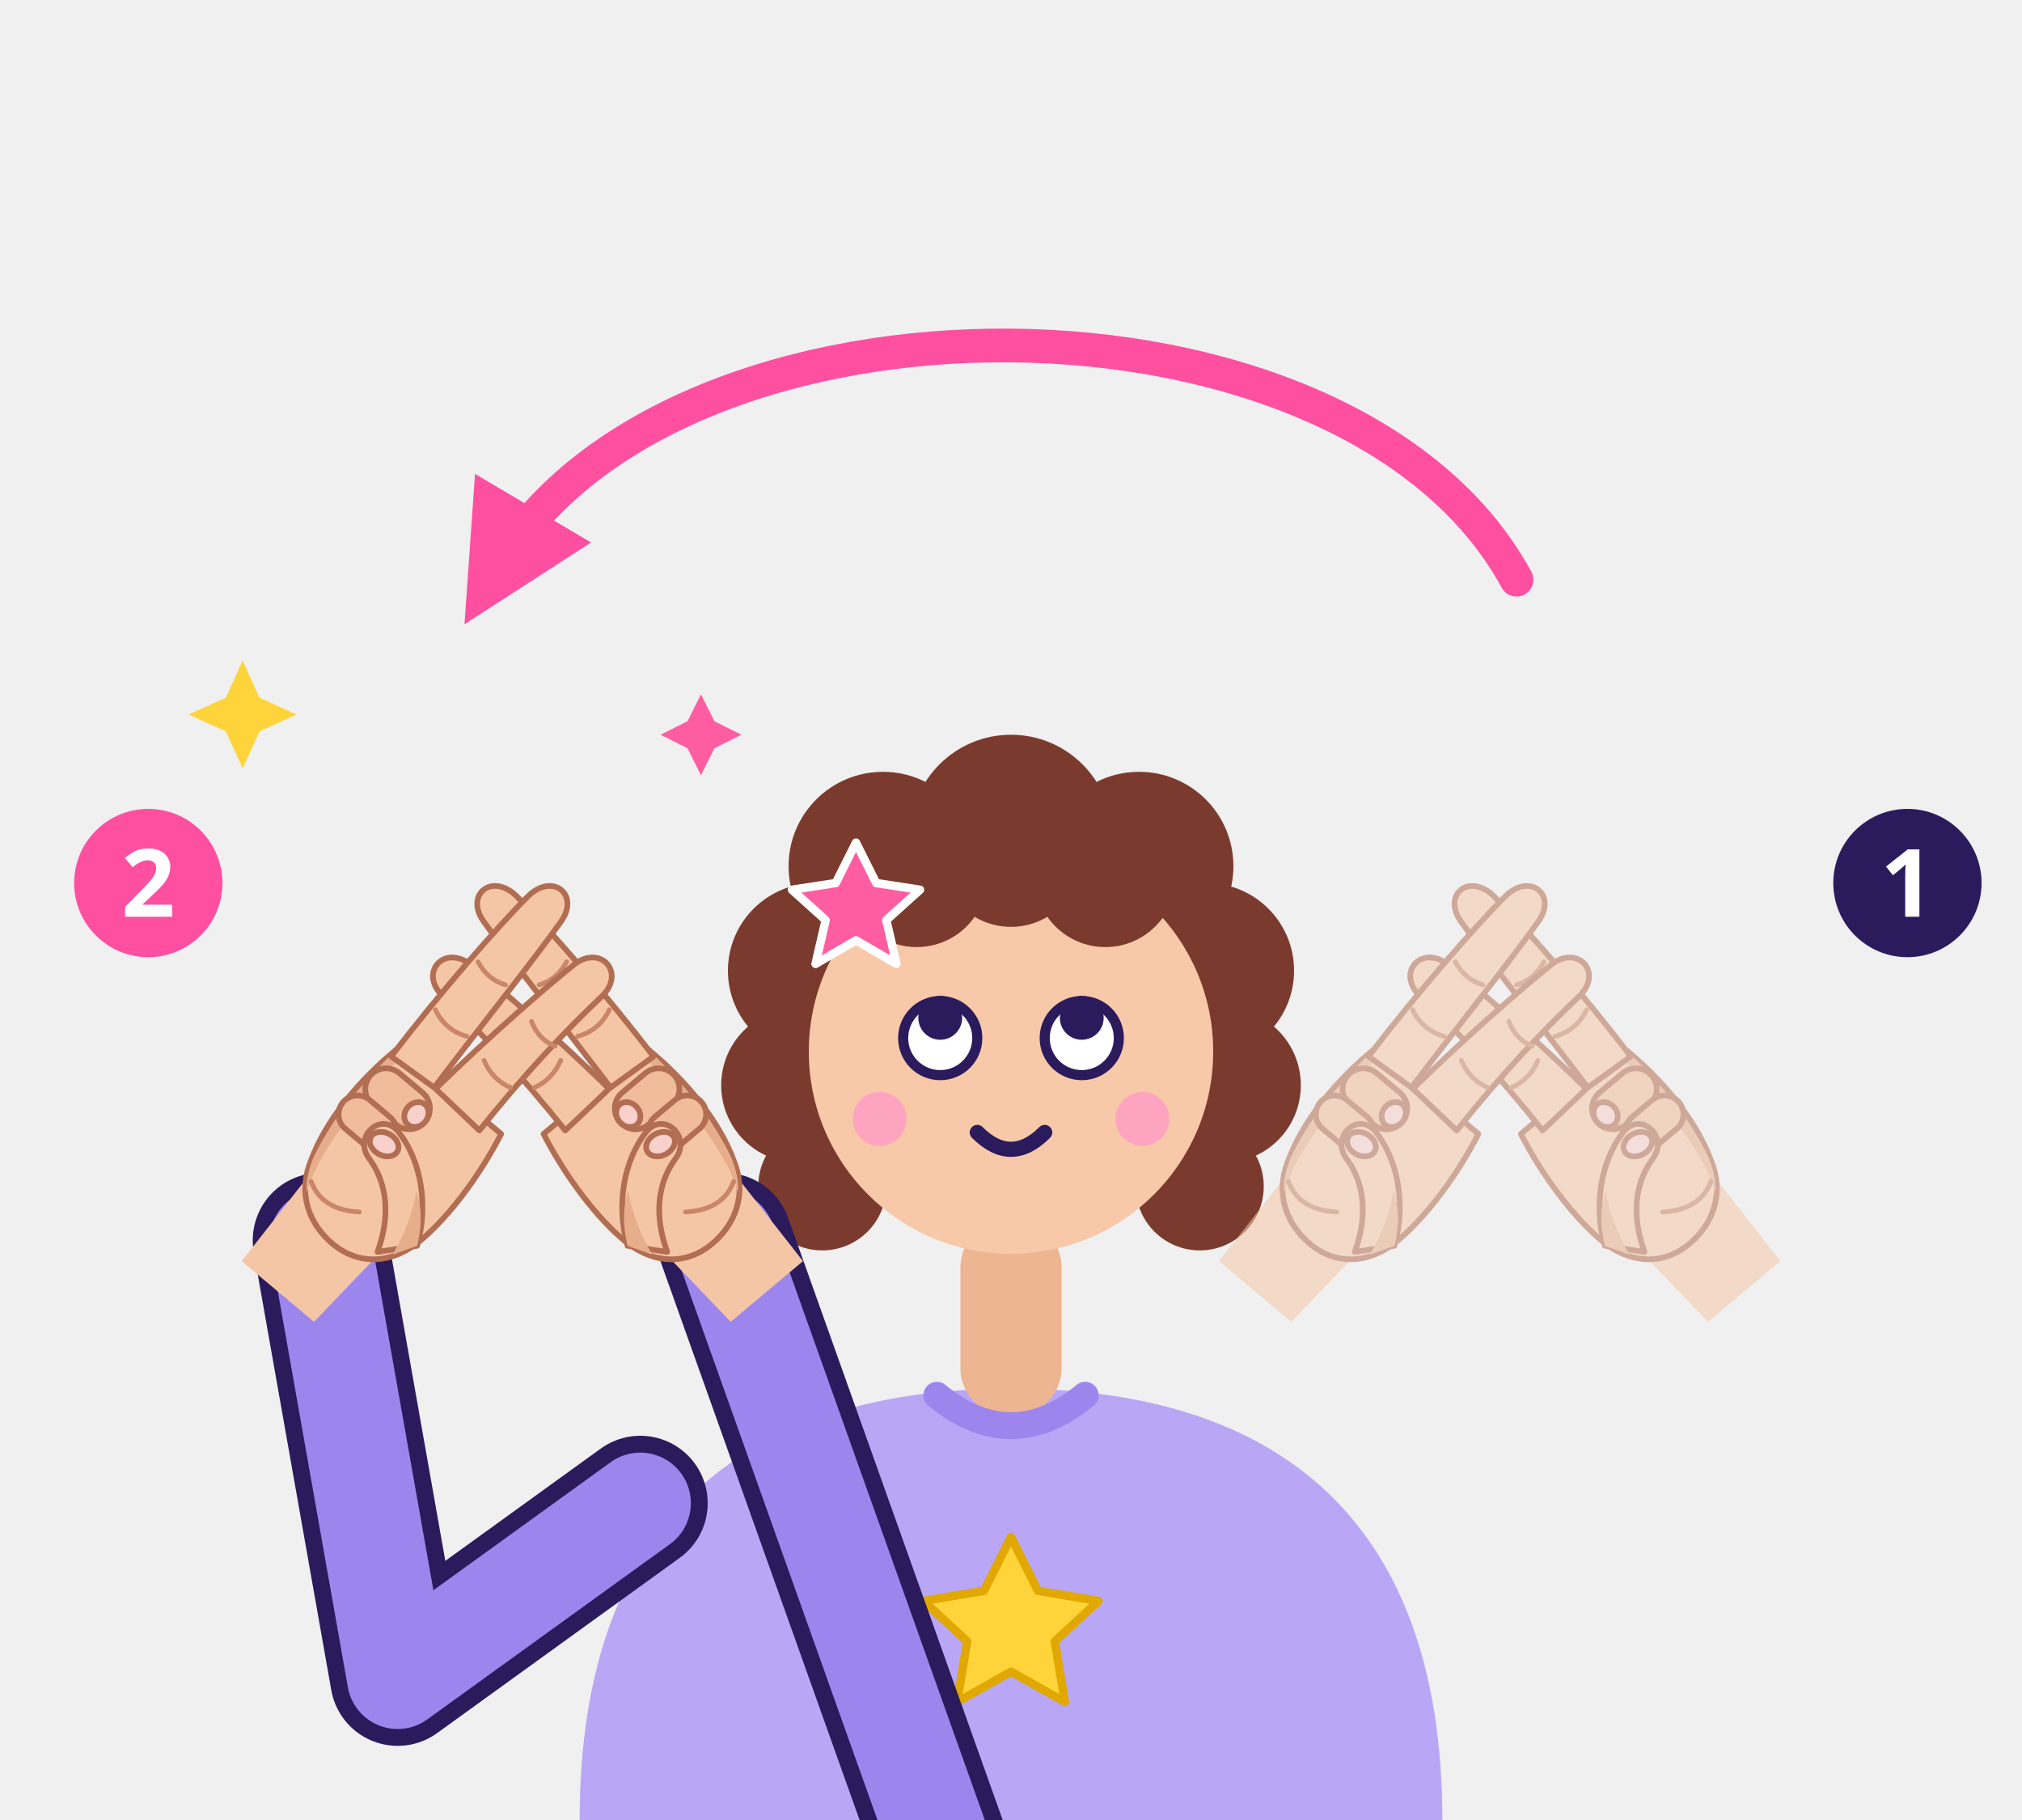
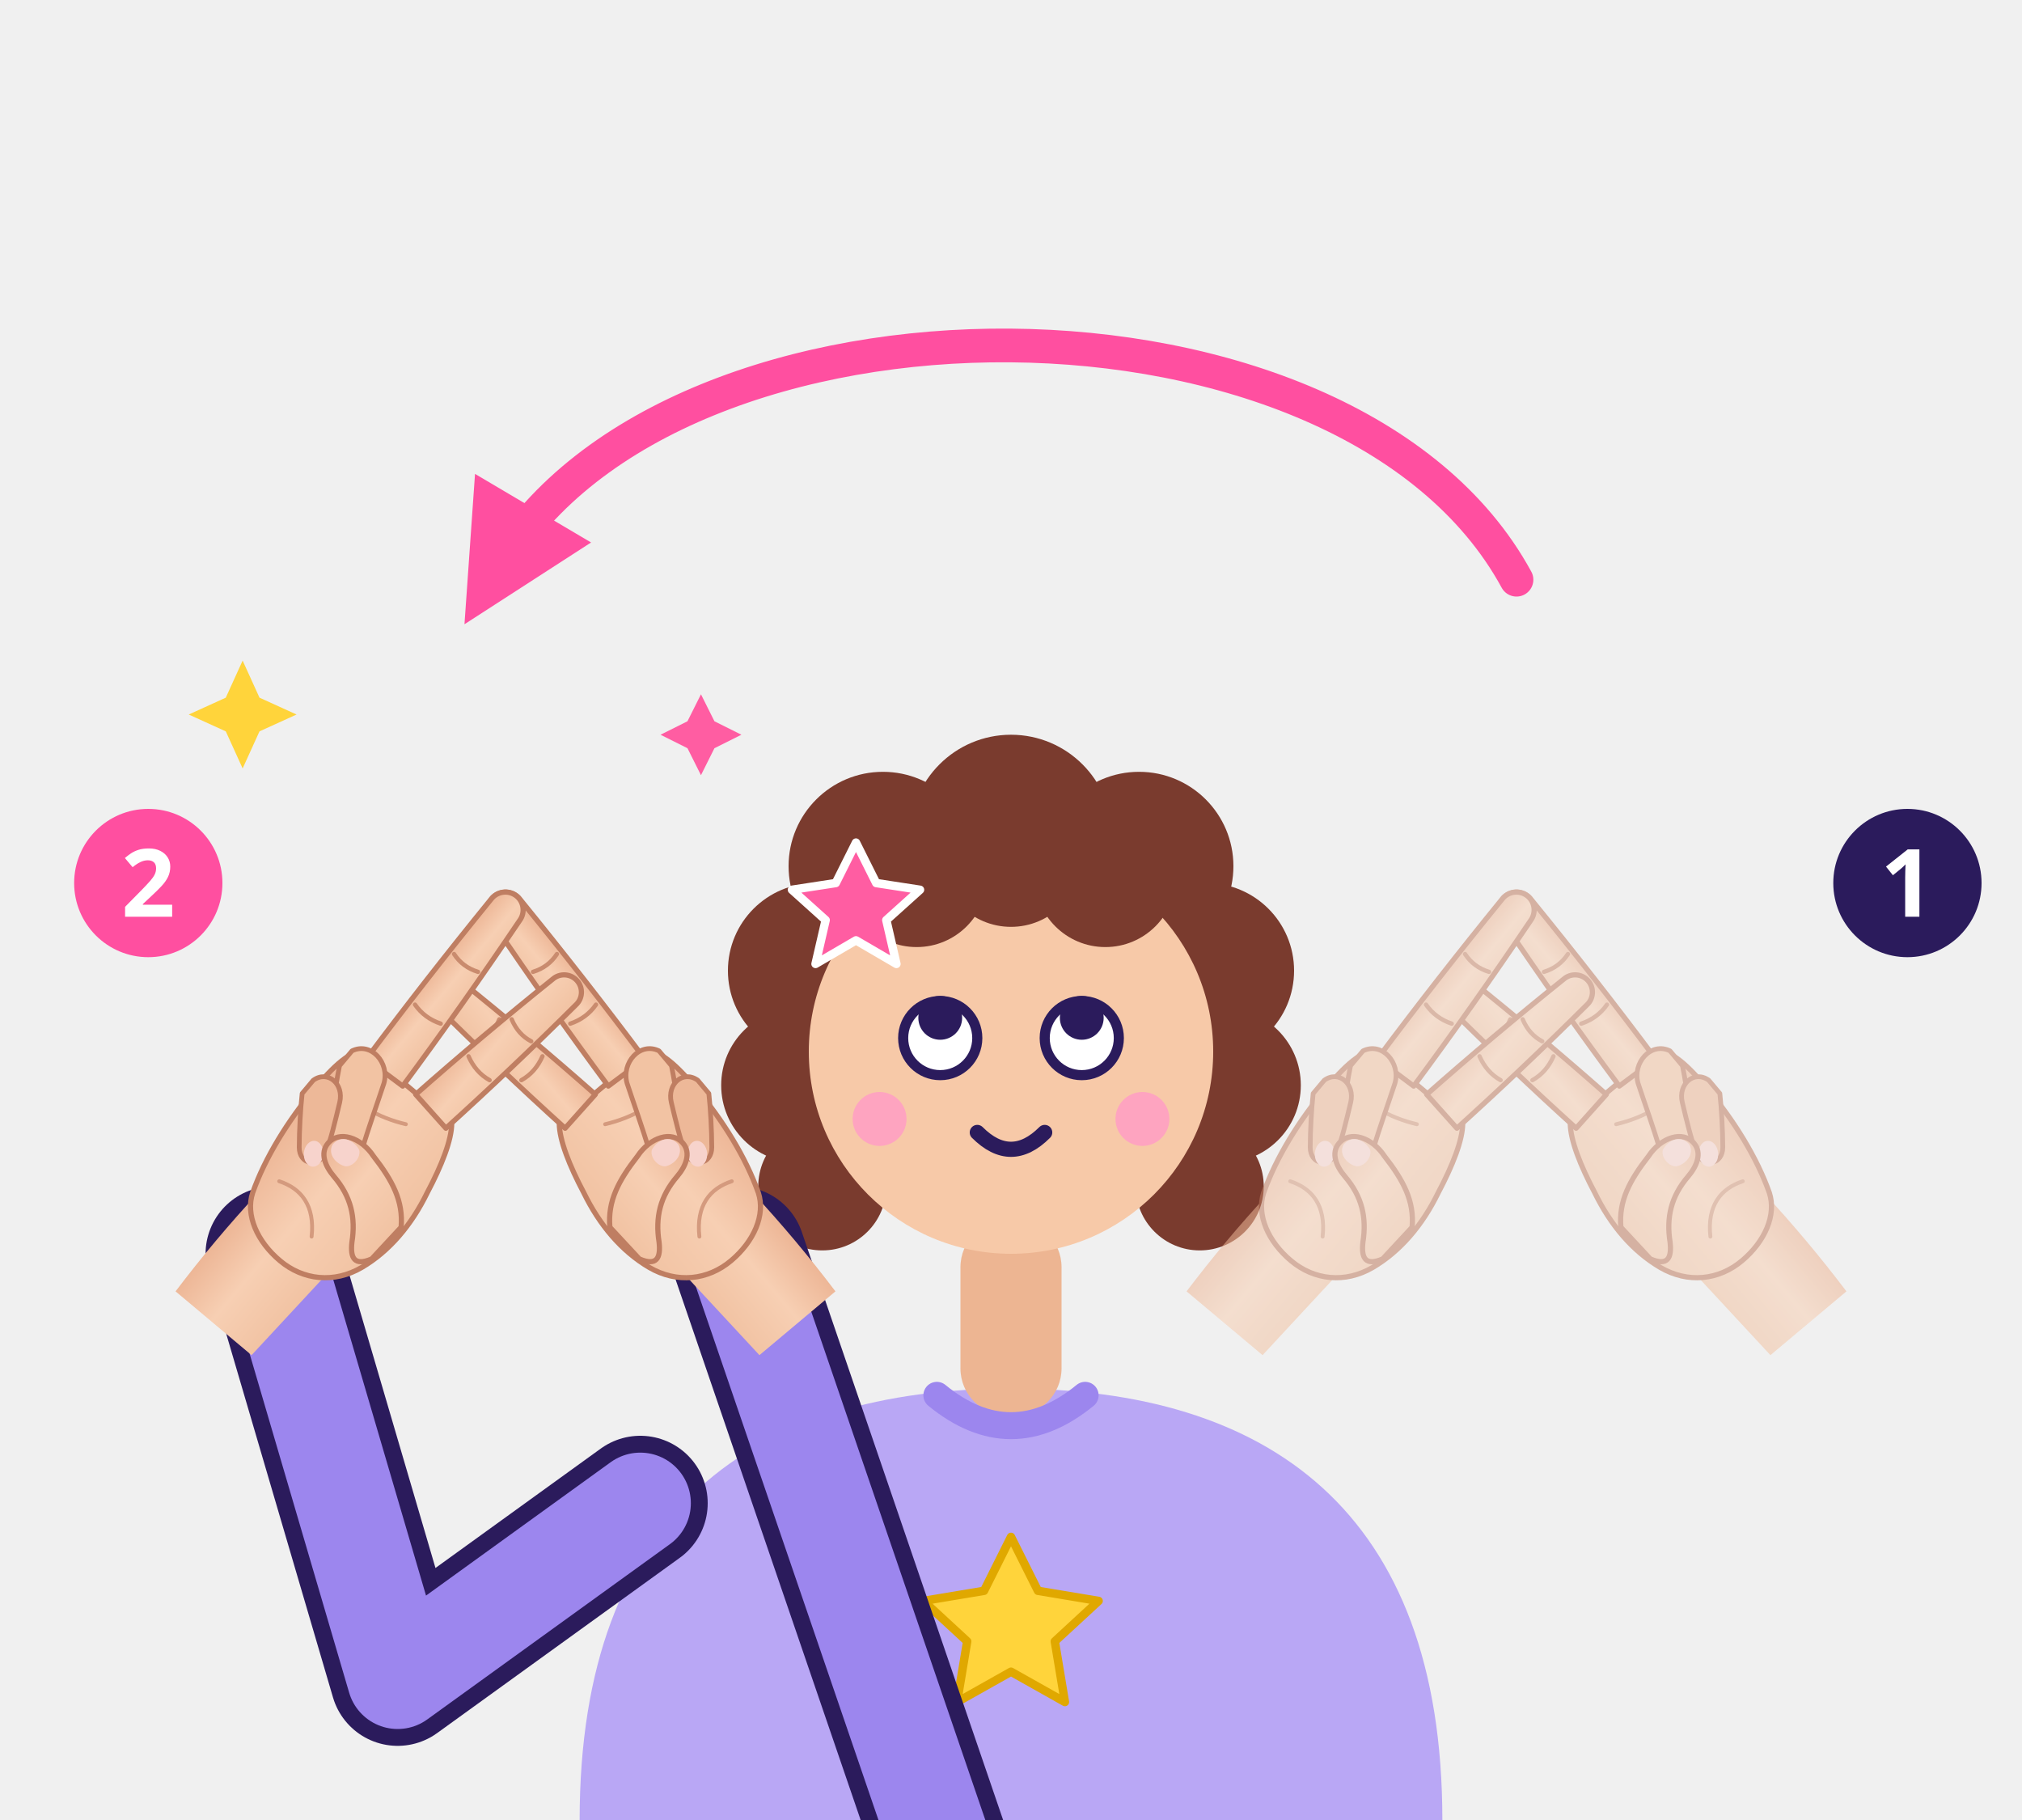
<svg xmlns="http://www.w3.org/2000/svg" viewBox="0 0 600 540">
  <defs>
-     <g id="mano" stroke="#B26E52" stroke-width="3" stroke-linejoin="round" stroke-linecap="round">
-       <path d="M-27 36 L-25 96 L25 96 L29 36 Z" fill="#F5C6A5" stroke="none" />
-       <path d="M-34 -44 C-39 -18 -39 10 -31 32 C-25 50 -10 58 6 58 C24 58 38 46 41 24 C44 4 42 -22 37 -44 Z" fill="#F5C6A5" />
-       <path d="M-34 -44 C-37 -20 -37 8 -31 30 C-29 36 -26 42 -22 46 C-30 28 -32 0 -30 -40 Z" fill="#E7AE8C" stroke="none" />
-       <path d="M-34 -38 C-36 -80 -35 -128 -33 -150 C-31 -168 -12 -168 -11 -150 C-9 -126 -8 -80 -6 -40 Z" fill="#F5C6A5" />
-       <path d="M-5 -40 C-1 -80 5 -118 9 -138 C13 -155 33 -152 31 -134 C28 -108 26 -76 27 -38 Z" fill="#F5C6A5" />
-       <g fill="none" stroke="#C98668" stroke-width="2.5">
-         <path d="M-31 -106 q10 4 19 0" />
-         <path d="M-32 -72 q11 5 22 0" />
-         <path d="M11 -100 q9 5 18 2" />
-         <path d="M5 -68 q10 5 20 2" />
-         <path d="M-24 40 q14 8 30 -4" />
-       </g>
-       <rect x="-36" y="-34" width="38" height="22" rx="11" fill="#F0BC9A" />
-       <rect x="-38" y="-13" width="34" height="20" rx="10" fill="#F0BC9A" />
-       <ellipse cx="-4" cy="-23" rx="6" ry="7" fill="#F8D0CC" />
-       <ellipse cx="-7" cy="-3" rx="5.5" ry="6.5" fill="#F8D0CC" />
-       <path d="M41 30 C32 10 14 -6 -6 -10 C-20 -12 -22 8 -8 11 C8 15 20 27 27 46 Z" fill="#F5C6A5" />
-       <path d="M41 30 C36 20 30 13 22 8 C28 18 32 30 34 42 Z" fill="#E7AE8C" stroke="none" />
-       <ellipse cx="-7" cy="0" rx="8" ry="6" fill="#F8D0CC" transform="rotate(-12 -7 0)" />
+     <linearGradient id="piel" x1="0" y1="0" x2="1" y2="0">
+       <stop offset="0" stop-color="#EDB696" />
+       <stop offset=".45" stop-color="#F7CFB3" />
+       <stop offset="1" stop-color="#F1C2A2" />
+     </linearGradient>
+     <g id="mano">
+       <path d="M-24 40 C-25 60 -25 80 -24 100 L22 100 C23 80 24 60 25 40 Z" fill="url(#piel)" />
+       <path d="M-27 -42 C-33 -40 -35 -30 -35 -14 C-35 6 -32 26 -26 42 C-22 52 -10 58 4 58 C18 58 30 50 35 36 C40 22 40 6 36 -10 C33 -24 29 -36 24 -42 Z" fill="url(#piel)" stroke="#BF7E62" stroke-width="2.4" stroke-linejoin="round" />
+       <path d="M-4.5 -40.6 Q-7.3 -86.5 -12.3 -134.2 A8.2 8.2 0 0 0 -28.8 -133.3 Q-28.1 -85.3 -25.5 -39.4 Z" fill="url(#piel)" stroke="#BF7E62" stroke-width="2.4" stroke-linejoin="round" />
+       <path d="M23.4 -38.5 Q29.0 -79.0 32.8 -120.9 A8.0 8.0 0 0 0 16.9 -123.2 Q8.7 -82.0 2.6 -41.5 Z" fill="url(#piel)" stroke="#BF7E62" stroke-width="2.4" stroke-linejoin="round" />
+       <path d="M-9.6 -74.1 Q-17.0 -71.2 -24.4 -73.2 M-11.8 -103.6 Q-18.7 -100.7 -25.6 -102.8 M24.6 -68.6 Q17.3 -67.2 10.0 -70.8 M27.8 -94.8 Q21.1 -93.3 14.3 -96.8" fill="none" stroke="#C98B6E" stroke-width="2" stroke-linecap="round" />
+       <path d="M-28 -22 C-16 -20 -4 -22 8 -28 M-20 30 C-10 26 0 28 8 40" fill="none" stroke="#D49A7E" stroke-width="1.8" stroke-linecap="round" />
+       <path d="M-33 -38 C-29 -47 -16 -45 -12 -36 C-8 -26 -4 -15 0 -6 C4 3 -5 9 -11 4 C-18 -4 -27 -18 -33 -29 Z" fill="#F2C3A3" stroke="#BF7E62" stroke-width="2.2" stroke-linejoin="round" />
+       <path d="M-38 -16 C-36 -24 -26 -24 -22 -16 C-18 -8 -14 0 -12 6 C-10 14 -18 18 -23 12 C-28 6 -34 -2 -38 -8 Z" fill="#EDB898" stroke="#BF7E62" stroke-width="2.2" stroke-linejoin="round" />
+       <ellipse cx="-6" cy="-1" rx="5" ry="6.5" fill="#F7D3CC" transform="rotate(-35 -6 -1)" />
+       <ellipse cx="-16" cy="10" rx="4.5" ry="6" fill="#F7D3CC" transform="rotate(-35 -16 10)" />
+       <path d="M37 10 C30 0 20 -4 6 -7 C-4 -10 -14 -6 -14 2 C-14 8 -8 11 -2 12 C10 14 18 20 24 30 C28 36 32 38 36 30 Z" fill="url(#piel)" stroke="#BF7E62" stroke-width="2.4" stroke-linejoin="round" />
+       <path d="M-12 1 C-12 -5 -6 -7 -1 -5 C2 -3 2 3 -1 5 C-5 7 -11 6 -12 1 Z" fill="#F7D3CC" />
    </g>
    <marker id="punta" viewBox="0 0 10 10" refX="5" refY="5" markerWidth="4" markerHeight="4" orient="auto-start-reverse">
      <path d="M0 0 L10 5 L0 10 Z" fill="#FF4FA0" />
    </marker>
  </defs>
  <g transform="translate(600 0) scale(-1 1)">
    <path d="M172 540 C172 448 224 412 300 412 C376 412 428 448 428 540 Z" fill="#B9A7F5" />
    <path d="M300 456 l8 16 18 3 -13 12 3 18 -16 -9 -16 9 3 -18 -13 -12 18 -3z" fill="#FFD43B" stroke="#E0A800" stroke-width="2.5" stroke-linejoin="round" />
    <rect x="285" y="362" width="30" height="58" rx="14" fill="#EDB592" />
    <path d="M278 414 Q300 432 322 414" fill="none" stroke="#9C86EE" stroke-width="8" stroke-linecap="round" />
    <g fill="#7A3B2E">
      <circle cx="300" cy="248" r="30" />
      <circle cx="262" cy="257" r="28" />
      <circle cx="338" cy="257" r="28" />
      <circle cx="242" cy="288" r="26" />
      <circle cx="358" cy="288" r="26" />
      <circle cx="237" cy="322" r="23" />
      <circle cx="363" cy="322" r="23" />
      <circle cx="244" cy="352" r="19" />
      <circle cx="356" cy="352" r="19" />
    </g>
    <circle cx="300" cy="312" r="60" fill="#F7C9A8" />
    <g fill="#7A3B2E">
      <circle cx="272" cy="260" r="21" />
      <circle cx="300" cy="254" r="21" />
      <circle cx="328" cy="260" r="21" />
    </g>
    <circle cx="279" cy="308" r="11" fill="#fff" stroke="#2B1B5C" stroke-width="3" />
    <circle cx="321" cy="308" r="11" fill="#fff" stroke="#2B1B5C" stroke-width="3" />
    <circle cx="279" cy="302" r="6.5" fill="#2B1B5C" />
    <circle cx="321" cy="302" r="6.5" fill="#2B1B5C" />
    <circle cx="261" cy="332" r="8" fill="#FF9EC4" opacity=".85" />
    <circle cx="339" cy="332" r="8" fill="#FF9EC4" opacity=".85" />
    <path d="M290 336 Q300 346 310 336" fill="none" stroke="#2B1B5C" stroke-width="4.5" stroke-linecap="round" />
    <path d="M346 250 l6 12 13 2 -10 9 3 13 -12 -7 -12 7 3 -13 -10 -9 13 -2z" fill="#FF5DA2" stroke="#fff" stroke-width="2.5" stroke-linejoin="round" />
    <path d="M528 196 l5 11 11 5 -11 5 -5 11 -5 -11 -11 -5 11 -5z" fill="#FFD43B" />
    <path d="M392 206 l4 8 8 4 -8 4 -4 8 -4 -8 -8 -4 8 -4z" fill="#FF5DA2" />
    <g opacity=".55">
-       <use href="#mano" transform="translate(117 342) scale(.56) rotate(40)" />
-       <use href="#mano" transform="translate(193 342) scale(-.56 .56) rotate(40)" />
+       <use href="#mano" transform="translate(105 344) scale(.64) rotate(40)" />
+       <use href="#mano" transform="translate(195 344) scale(-.64 .64) rotate(40)" />
    </g>
    <path d="M150 172 C200 80 400 80 452 168" fill="none" stroke="#FF4FA0" stroke-width="10" stroke-linecap="round" marker-end="url(#punta)" />
    <g fill="none" stroke-linecap="round" stroke-linejoin="round">
-       <path d="M318 556 L385 368" stroke="#2B1B5C" stroke-width="40" />
-       <path d="M318 556 L385 368" stroke="#9C86EE" stroke-width="30" />
-       <path d="M410 446 L482 498 L505 368" stroke="#2B1B5C" stroke-width="40" />
-       <path d="M410 446 L482 498 L505 368" stroke="#9C86EE" stroke-width="30" />
+       <path d="M318 556 L381 372" stroke="#2B1B5C" stroke-width="40" />
+       <path d="M318 556 L381 372" stroke="#9C86EE" stroke-width="30" />
+       <path d="M410 446 L482 498 L519 372" stroke="#2B1B5C" stroke-width="40" />
+       <path d="M410 446 L482 498 L519 372" stroke="#9C86EE" stroke-width="30" />
    </g>
-     <use href="#mano" transform="translate(407 342) scale(.56) rotate(40)" />
-     <use href="#mano" transform="translate(483 342) scale(-.56 .56) rotate(40)" />
+     <use href="#mano" transform="translate(405 344) scale(.64) rotate(40)" />
+     <use href="#mano" transform="translate(495 344) scale(-.64 .64) rotate(40)" />
  </g>
  <g font-family="Fredoka, sans-serif" font-weight="700" font-size="28" text-anchor="middle" fill="#fff">
    <circle cx="566" cy="262" r="22" fill="#2B1B5C" />
    <text x="566" y="272">1</text>
    <circle cx="44" cy="262" r="22" fill="#FF4FA0" />
    <text x="44" y="272">2</text>
  </g>
</svg>
